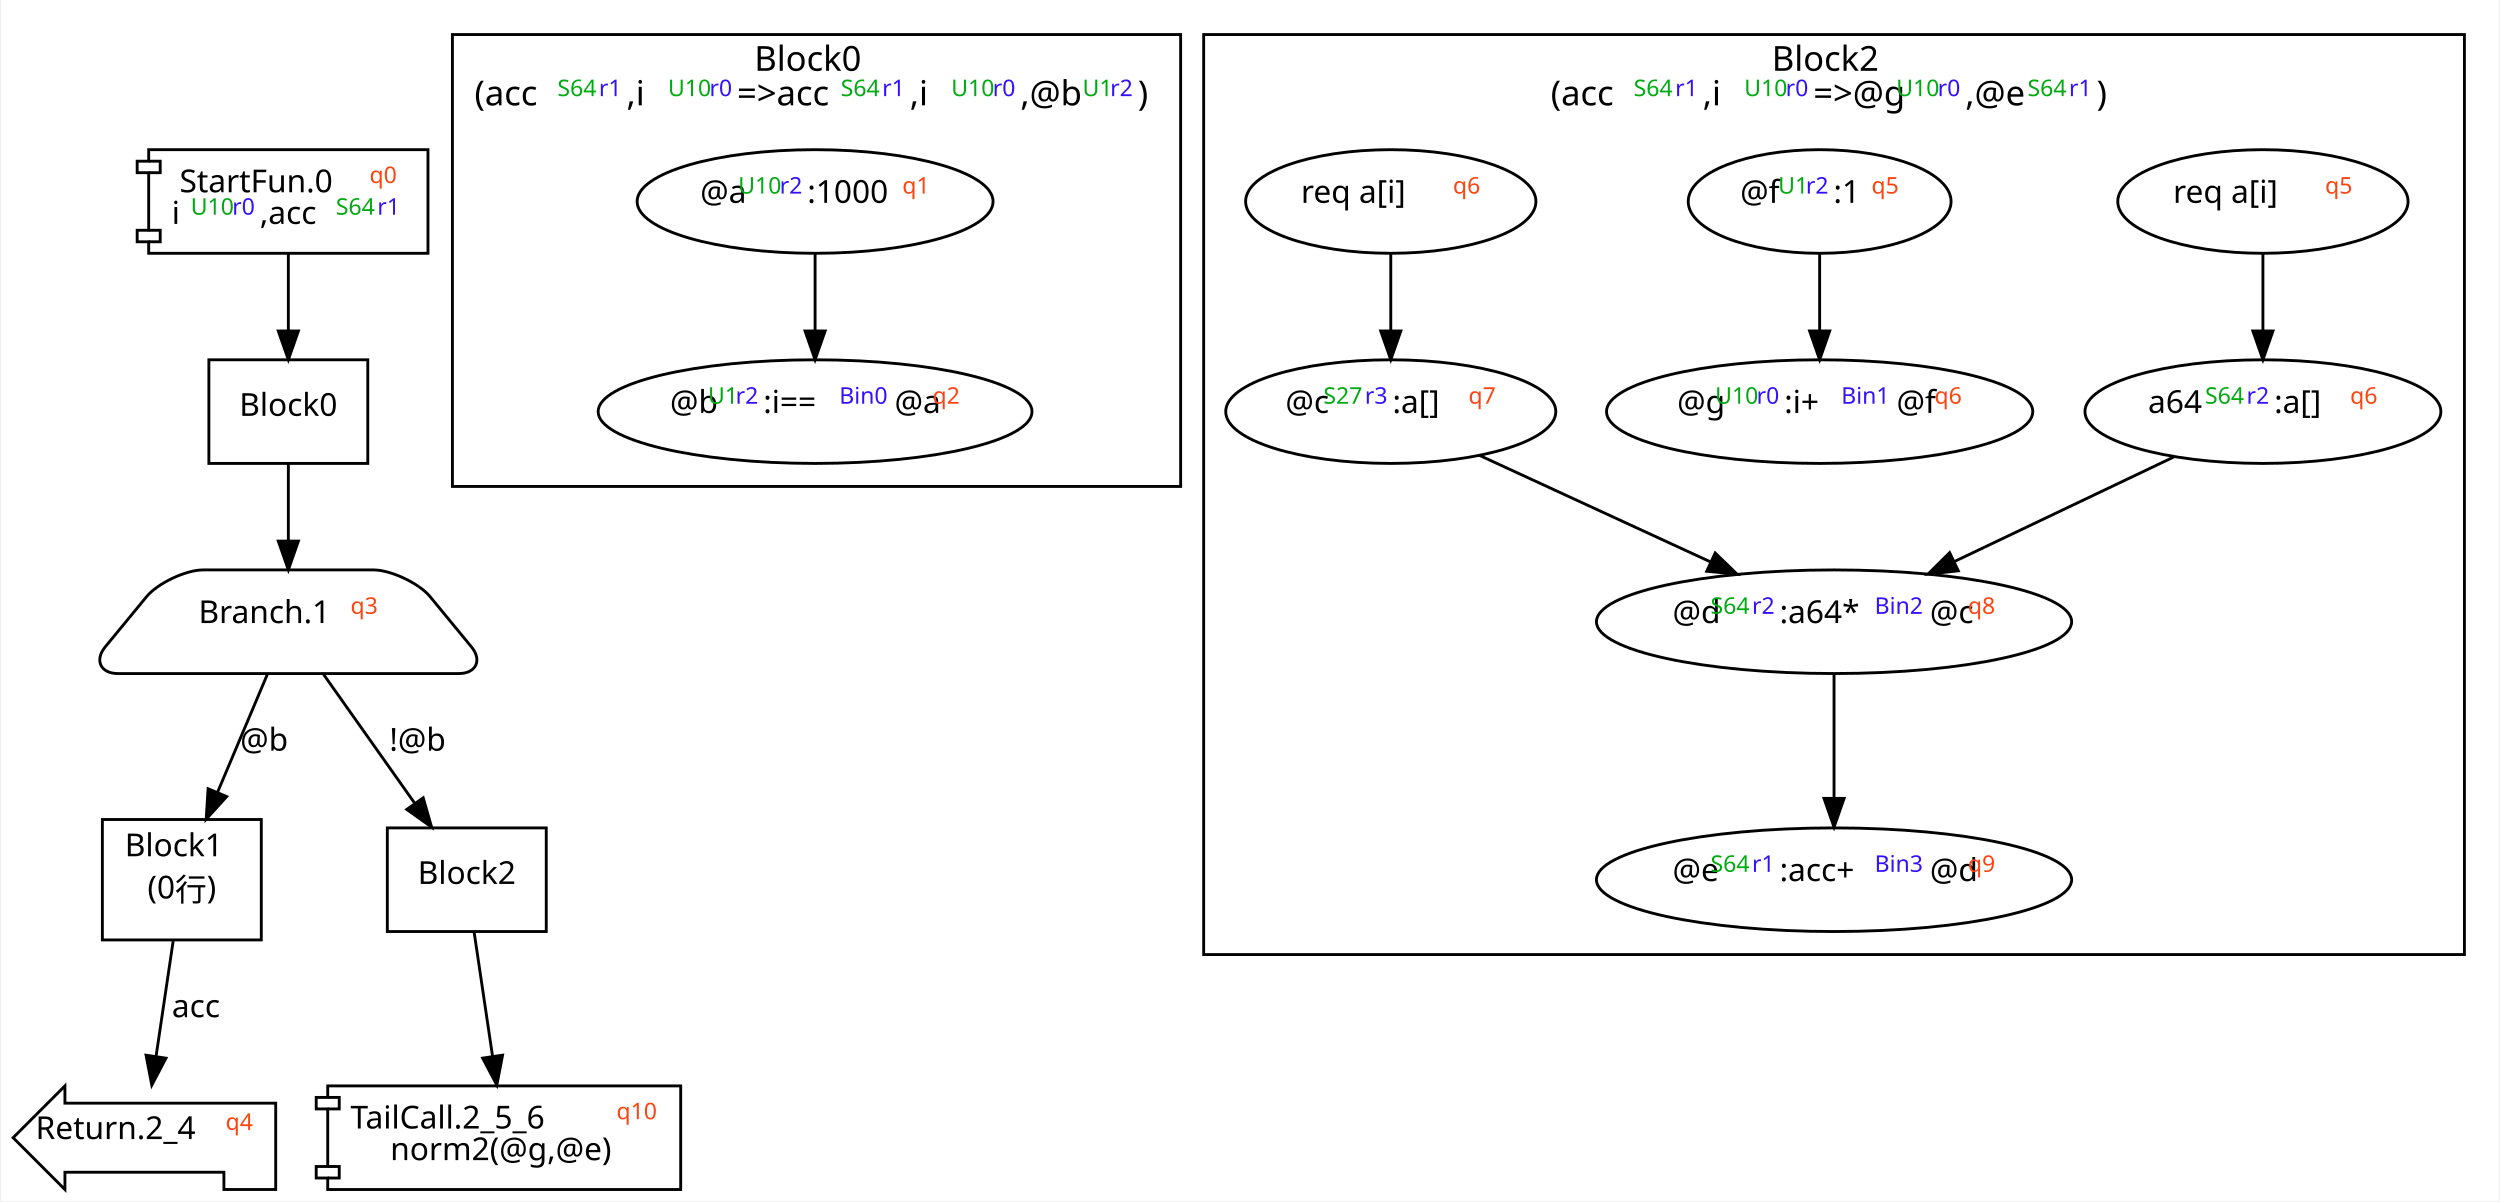
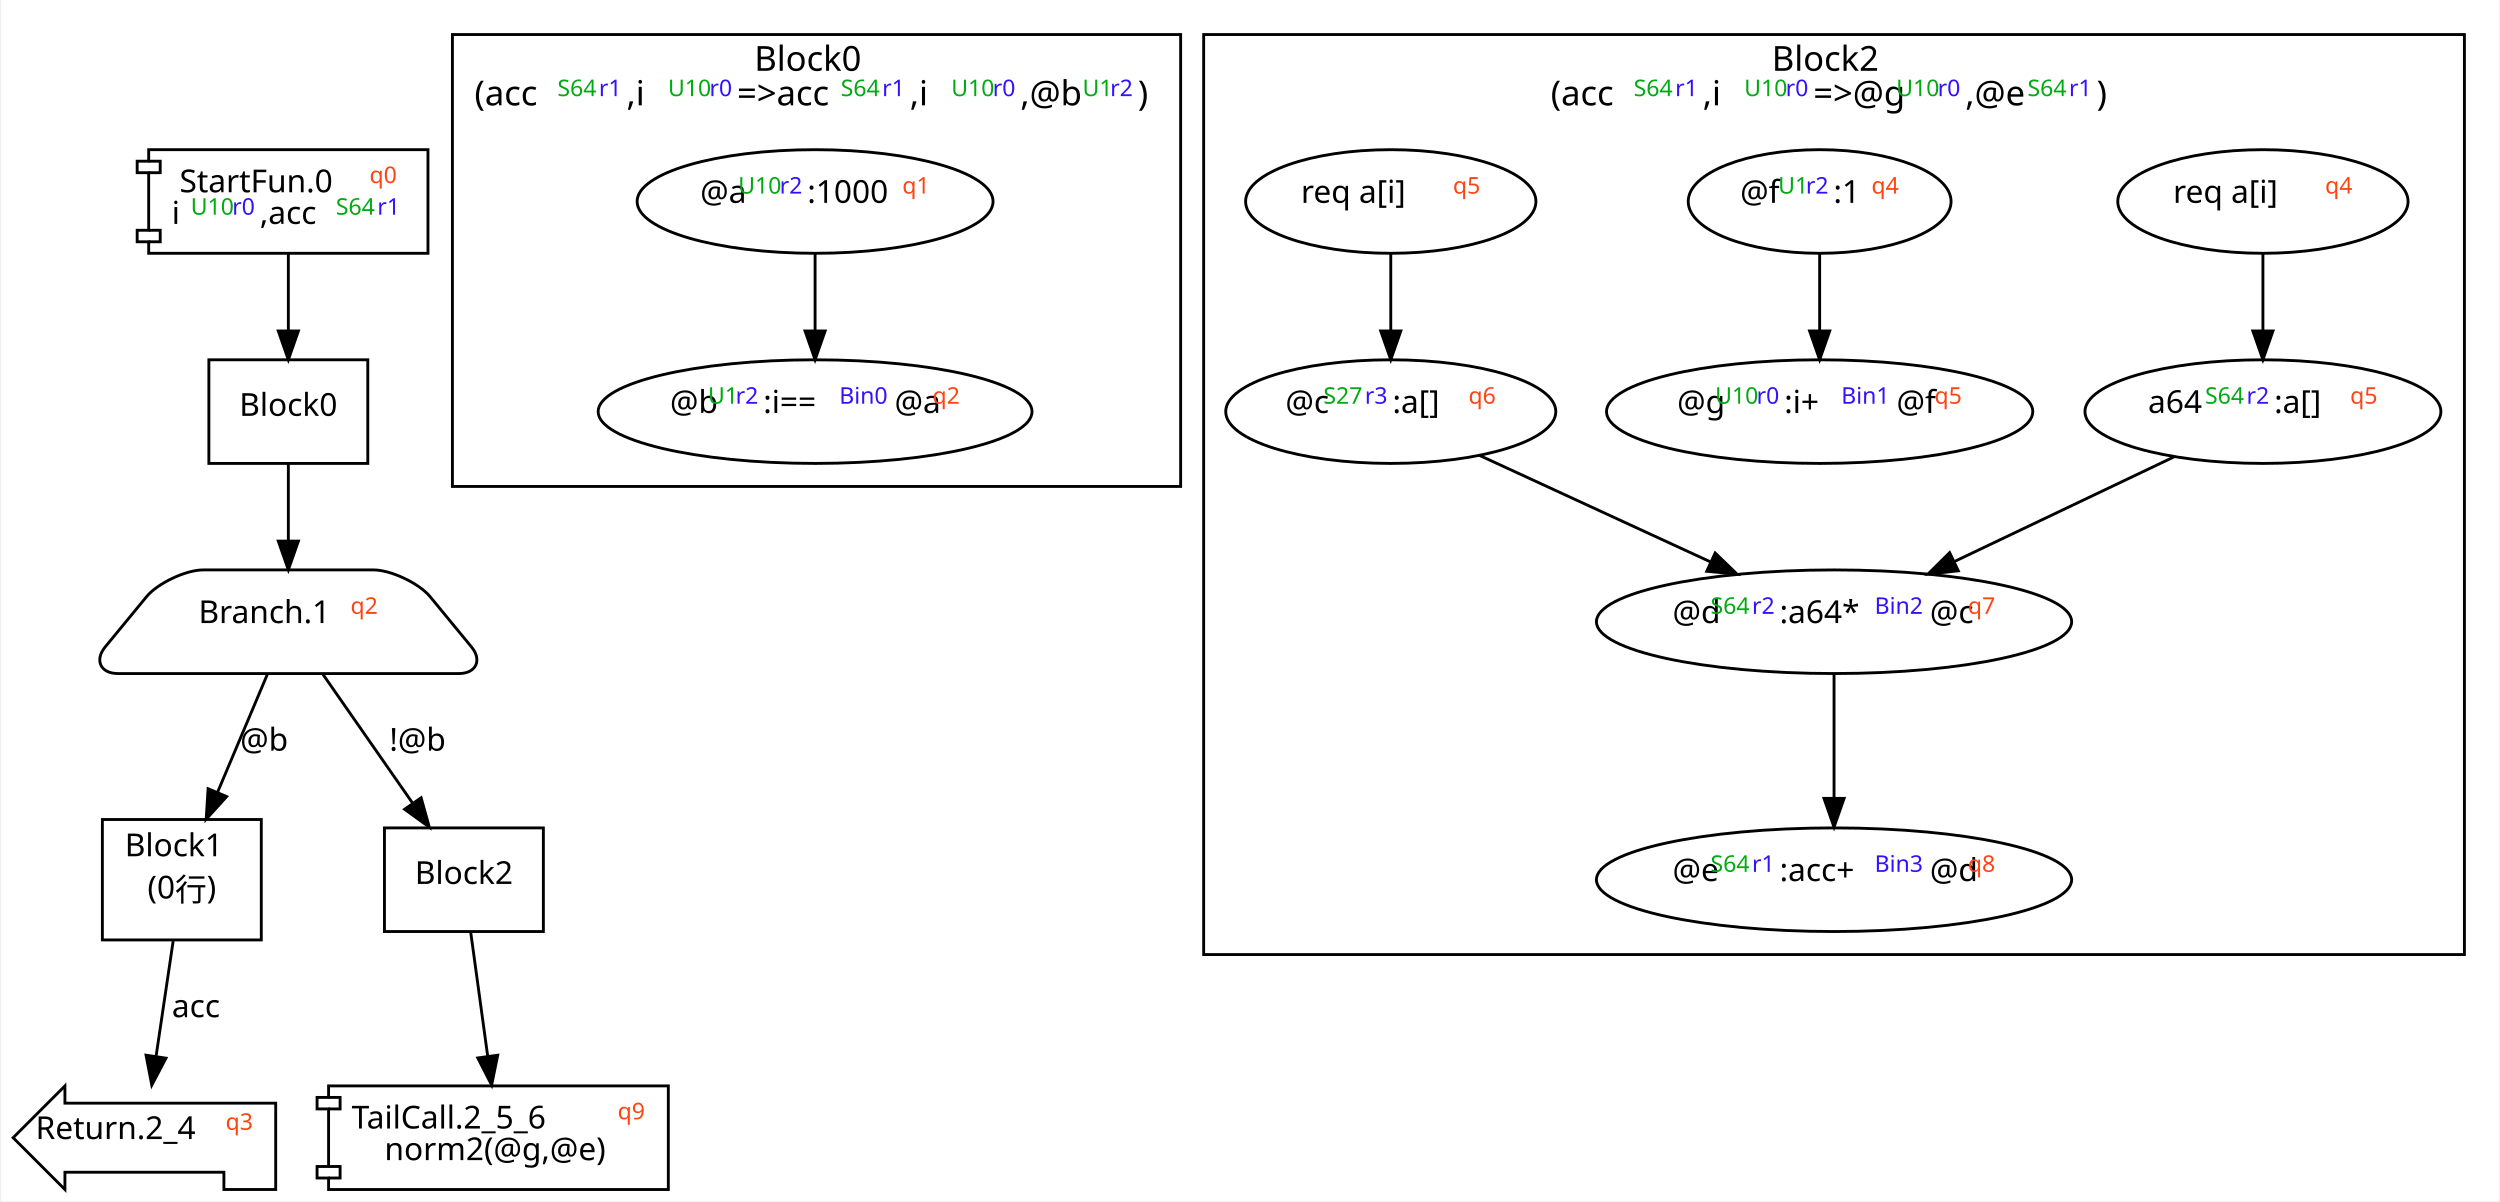
<svg xmlns="http://www.w3.org/2000/svg" width="868pt" height="417pt" viewBox="0.00 0.00 867.81 417.26">
  <g id="graph0" class="graph" transform="scale(1 1) rotate(0) translate(4 413.26)">
    <polygon fill="white" stroke="transparent" points="-4,4 -4,-413.26 863.81,-413.26 863.81,4 -4,4" />
    <g id="clust1" class="cluster">
      <polygon fill="none" stroke="black" points="152.81,-244.26 152.81,-401.26 405.81,-401.26 405.81,-244.26 152.81,-244.26" />
      <text text-anchor="start" x="257.7" y="-388.66" font-family="Monaco" font-size="12.00">Block0</text>
      <text text-anchor="start" x="160.49" y="-376.66" font-family="Monaco" font-size="12.00">(acc</text>
      <text text-anchor="start" x="189.29" y="-376.66" font-family="Monaco" baseline-shift="super" font-size="8.00" fill="#00aa11">S64</text>
      <text text-anchor="start" x="203.69" y="-376.66" font-family="Monaco" baseline-shift="super" font-size="8.00" fill="#3311ff">r1</text>
      <text text-anchor="start" x="213.3" y="-376.66" font-family="Monaco" font-size="12.00">,i</text>
      <text text-anchor="start" x="227.7" y="-376.66" font-family="Monaco" baseline-shift="super" font-size="8.00" fill="#00aa11">U10</text>
      <text text-anchor="start" x="242.1" y="-376.66" font-family="Monaco" baseline-shift="super" font-size="8.00" fill="#3311ff">r0</text>
      <text text-anchor="start" x="251.7" y="-376.66" font-family="Monaco" font-size="12.00">=&gt;acc</text>
      <text text-anchor="start" x="287.71" y="-376.66" font-family="Monaco" baseline-shift="super" font-size="8.00" fill="#00aa11">S64</text>
      <text text-anchor="start" x="302.11" y="-376.66" font-family="Monaco" baseline-shift="super" font-size="8.00" fill="#3311ff">r1</text>
      <text text-anchor="start" x="311.71" y="-376.66" font-family="Monaco" font-size="12.00">,i</text>
      <text text-anchor="start" x="326.11" y="-376.66" font-family="Monaco" baseline-shift="super" font-size="8.00" fill="#00aa11">U10</text>
      <text text-anchor="start" x="340.52" y="-376.66" font-family="Monaco" baseline-shift="super" font-size="8.00" fill="#3311ff">r0</text>
      <text text-anchor="start" x="350.12" y="-376.66" font-family="Monaco" font-size="12.00">,@b</text>
      <text text-anchor="start" x="371.72" y="-376.66" font-family="Monaco" baseline-shift="super" font-size="8.00" fill="#00aa11">U1</text>
      <text text-anchor="start" x="381.32" y="-376.66" font-family="Monaco" baseline-shift="super" font-size="8.00" fill="#3311ff">r2</text>
      <text text-anchor="start" x="390.92" y="-376.66" font-family="Monaco" font-size="12.00">)</text>
    </g>
    <g id="clust2" class="cluster">
      <polygon fill="none" stroke="black" points="413.81,-81.63 413.81,-401.26 851.81,-401.26 851.81,-81.63 413.81,-81.63" />
      <text text-anchor="start" x="611.2" y="-388.66" font-family="Monaco" font-size="12.00">Block2</text>
      <text text-anchor="start" x="534.39" y="-376.66" font-family="Monaco" font-size="12.00">(acc</text>
      <text text-anchor="start" x="563.19" y="-376.66" font-family="Monaco" baseline-shift="super" font-size="8.00" fill="#00aa11">S64</text>
      <text text-anchor="start" x="577.6" y="-376.66" font-family="Monaco" baseline-shift="super" font-size="8.00" fill="#3311ff">r1</text>
      <text text-anchor="start" x="587.2" y="-376.66" font-family="Monaco" font-size="12.00">,i</text>
      <text text-anchor="start" x="601.6" y="-376.66" font-family="Monaco" baseline-shift="super" font-size="8.00" fill="#00aa11">U10</text>
      <text text-anchor="start" x="616" y="-376.66" font-family="Monaco" baseline-shift="super" font-size="8.00" fill="#3311ff">r0</text>
      <text text-anchor="start" x="625.6" y="-376.66" font-family="Monaco" font-size="12.00">=&gt;@g</text>
      <text text-anchor="start" x="654.41" y="-376.66" font-family="Monaco" baseline-shift="super" font-size="8.00" fill="#00aa11">U10</text>
      <text text-anchor="start" x="668.81" y="-376.66" font-family="Monaco" baseline-shift="super" font-size="8.00" fill="#3311ff">r0</text>
      <text text-anchor="start" x="678.41" y="-376.66" font-family="Monaco" font-size="12.00">,@e</text>
      <text text-anchor="start" x="700.02" y="-376.66" font-family="Monaco" baseline-shift="super" font-size="8.00" fill="#00aa11">S64</text>
      <text text-anchor="start" x="714.42" y="-376.66" font-family="Monaco" baseline-shift="super" font-size="8.00" fill="#3311ff">r1</text>
      <text text-anchor="start" x="724.02" y="-376.66" font-family="Monaco" font-size="12.00">)</text>
    </g>
    <g id="node1" class="node">
      <polygon fill="none" stroke="black" points="144.32,-361.26 47.29,-361.26 47.29,-357.26 43.29,-357.26 43.29,-353.26 47.29,-353.26 47.29,-333.26 43.29,-333.26 43.29,-329.26 47.29,-329.26 47.29,-325.26 144.32,-325.26 144.32,-361.26" />
      <polyline fill="none" stroke="black" points="47.29,-357.26 51.29,-357.26 51.29,-353.26 47.29,-353.26 " />
      <polyline fill="none" stroke="black" points="47.29,-333.26 51.29,-333.26 51.29,-329.26 47.29,-329.26 " />
      <text text-anchor="start" x="58" y="-346.46" font-family="Monaco" font-size="11.00">StartFun.0</text>
      <text text-anchor="start" x="124.01" y="-346.46" font-family="Monaco" baseline-shift="super" font-size="8.00" fill="#ff4411">q0</text>
      <text text-anchor="start" x="55.3" y="-335.46" font-family="Monaco" font-size="11.00">i</text>
      <text text-anchor="start" x="61.9" y="-335.46" font-family="Monaco" baseline-shift="super" font-size="8.00" fill="#00aa11">U10</text>
      <text text-anchor="start" x="76.3" y="-335.46" font-family="Monaco" baseline-shift="super" font-size="8.00" fill="#3311ff">r0</text>
      <text text-anchor="start" x="85.9" y="-335.46" font-family="Monaco" font-size="11.00">,acc</text>
      <text text-anchor="start" x="112.31" y="-335.46" font-family="Monaco" baseline-shift="super" font-size="8.00" fill="#00aa11">S64</text>
      <text text-anchor="start" x="126.71" y="-335.46" font-family="Monaco" baseline-shift="super" font-size="8.00" fill="#3311ff">r1</text>
    </g>
    <g id="node2" class="node">
      <polygon fill="none" stroke="black" points="123.41,-288.26 68.2,-288.26 68.2,-252.26 123.41,-252.26 123.41,-288.26" />
      <text text-anchor="middle" x="95.81" y="-268.79" font-family="Monaco" font-size="11.00">Block0</text>
    </g>
    <g id="edge1" class="edge">
      <path fill="none" stroke="black" d="M95.81,-325.07C95.81,-317.04 95.81,-307.3 95.81,-298.32" />
      <polygon fill="black" stroke="black" points="99.31,-298.28 95.81,-288.28 92.31,-298.28 99.31,-298.28" />
    </g>
    <g id="node3" class="node">
      <path fill="none" stroke="black" d="M125.41,-215.26C125.41,-215.26 66.2,-215.26 66.2,-215.26 60.2,-215.26 50.39,-210.62 46.57,-205.99 46.57,-205.99 32.19,-188.52 32.19,-188.52 28.38,-183.89 30.57,-179.26 36.57,-179.26 36.57,-179.26 155.05,-179.26 155.05,-179.26 161.05,-179.26 163.23,-183.89 159.42,-188.52 159.42,-188.52 145.04,-205.99 145.04,-205.99 141.23,-210.62 131.41,-215.26 125.41,-215.26" />
      <text text-anchor="start" x="64.6" y="-196.79" font-family="Monaco" font-size="11.00">Branch.1</text>
-       <text text-anchor="start" x="117.41" y="-196.79" font-family="Monaco" baseline-shift="super" font-size="8.00" fill="#ff4411">q3</text>
+       <text text-anchor="start" x="117.41" y="-196.79" font-family="Monaco" baseline-shift="super" font-size="8.00" fill="#ff4411">q2</text>
    </g>
    <g id="edge2" class="edge">
      <path fill="none" stroke="black" d="M95.81,-252.07C95.81,-244.04 95.81,-234.3 95.81,-225.32" />
      <polygon fill="black" stroke="black" points="99.31,-225.28 95.81,-215.28 92.31,-225.28 99.31,-225.28" />
    </g>
    <g id="node4" class="node">
      <polygon fill="none" stroke="black" points="86.41,-128.55 31.2,-128.55 31.2,-86.71 86.41,-86.71 86.41,-128.55" />
      <text text-anchor="start" x="39" y="-115.79" font-family="Monaco" font-size="11.00">Block1</text>
      <text text-anchor="middle" x="58.81" y="-101.12" font-family="Monaco" font-size="11.00">(0行)</text>
    </g>
    <g id="edge3" class="edge">
      <path fill="none" stroke="black" d="M88.5,-178.94C83.58,-167.3 76.98,-151.67 71.25,-138.1" />
      <polygon fill="black" stroke="black" points="74.38,-136.52 67.27,-128.66 67.93,-139.24 74.38,-136.52" />
      <text text-anchor="middle" x="87.41" y="-152.46" font-family="Monaco" font-size="11.00">@b</text>
    </g>
    <g id="node5" class="node">
-       <polygon fill="none" stroke="black" points="185.41,-125.63 130.2,-125.63 130.2,-89.63 185.41,-89.63 185.41,-125.63" />
-       <text text-anchor="middle" x="157.81" y="-106.16" font-family="Monaco" font-size="11.00">Block2</text>
+       <polygon fill="none" stroke="black" points="184.41,-125.63 129.2,-125.63 129.2,-89.63 184.41,-89.63 184.41,-125.63" />
+       <text text-anchor="middle" x="156.81" y="-106.16" font-family="Monaco" font-size="11.00">Block2</text>
    </g>
    <g id="edge4" class="edge">
-       <path fill="none" stroke="black" d="M108.06,-178.94C117.06,-166.22 129.44,-148.72 139.59,-134.37" />
-       <polygon fill="black" stroke="black" points="142.66,-136.09 145.58,-125.9 136.95,-132.05 142.66,-136.09" />
+       <path fill="none" stroke="black" d="M107.86,-178.94C116.71,-166.22 128.89,-148.72 138.89,-134.37" />
+       <polygon fill="black" stroke="black" points="141.94,-136.11 144.78,-125.9 136.19,-132.11 141.94,-136.11" />
      <text text-anchor="middle" x="140.71" y="-152.46" font-family="Monaco" font-size="11.00">!@b</text>
    </g>
    <g id="node6" class="node">
      <polygon fill="none" stroke="black" points="91.42,-30 18.19,-30 18.19,-36 0.19,-18 18.19,0 18.19,-6 73.42,-6 73.42,0 91.42,0 91.42,-30" />
      <text text-anchor="start" x="8" y="-17.53" font-family="Monaco" font-size="11.00">Return.2_4</text>
-       <text text-anchor="start" x="74.01" y="-17.53" font-family="Monaco" baseline-shift="super" font-size="8.00" fill="#ff4411">q4</text>
+       <text text-anchor="start" x="74.01" y="-17.53" font-family="Monaco" baseline-shift="super" font-size="8.00" fill="#ff4411">q3</text>
    </g>
    <g id="edge5" class="edge">
      <path fill="none" stroke="black" d="M55.79,-86.3C54.03,-74.45 51.79,-59.35 49.88,-46.45" />
      <polygon fill="black" stroke="black" points="53.3,-45.64 48.37,-36.26 46.37,-46.67 53.3,-45.64" />
      <text text-anchor="middle" x="63.71" y="-59.87" font-family="Monaco" font-size="11.00">acc</text>
    </g>
    <g id="node7" class="node">
-       <polygon fill="none" stroke="black" points="232.12,-36 109.49,-36 109.49,-32 105.49,-32 105.49,-28 109.49,-28 109.49,-8 105.49,-8 105.49,-4 109.49,-4 109.49,0 232.12,0 232.12,-36" />
-       <polyline fill="none" stroke="black" points="109.49,-32 113.49,-32 113.49,-28 109.49,-28 " />
-       <polyline fill="none" stroke="black" points="109.49,-8 113.49,-8 113.49,-4 109.49,-4 " />
-       <text text-anchor="start" x="117.4" y="-21.2" font-family="Monaco" font-size="11.00">TailCall.2_5_6</text>
-       <text text-anchor="start" x="209.81" y="-21.2" font-family="Monaco" baseline-shift="super" font-size="8.00" fill="#ff4411">q10</text>
-       <text text-anchor="start" x="131.2" y="-10.2" font-family="Monaco" font-size="11.00">norm2(@g,@e)</text>
+       <polygon fill="none" stroke="black" points="227.82,-36 109.79,-36 109.79,-32 105.79,-32 105.79,-28 109.79,-28 109.79,-8 105.79,-8 105.79,-4 109.79,-4 109.79,0 227.82,0 227.82,-36" />
+       <polyline fill="none" stroke="black" points="109.79,-32 113.79,-32 113.79,-28 109.79,-28 " />
+       <polyline fill="none" stroke="black" points="109.79,-8 113.79,-8 113.79,-4 109.79,-4 " />
+       <text text-anchor="start" x="117.8" y="-21.2" font-family="Monaco" font-size="11.00">TailCall.2_5_6</text>
+       <text text-anchor="start" x="210.21" y="-21.2" font-family="Monaco" baseline-shift="super" font-size="8.00" fill="#ff4411">q9</text>
+       <text text-anchor="start" x="129.2" y="-10.2" font-family="Monaco" font-size="11.00">norm2(@g,@e)</text>
    </g>
    <g id="edge6" class="edge">
-       <path fill="none" stroke="black" d="M160.37,-89.32C162.19,-77.07 164.66,-60.41 166.74,-46.38" />
-       <polygon fill="black" stroke="black" points="170.24,-46.68 168.24,-36.28 163.31,-45.65 170.24,-46.68" />
+       <path fill="none" stroke="black" d="M159.18,-89.32C160.85,-77.07 163.14,-60.41 165.06,-46.38" />
+       <polygon fill="black" stroke="black" points="168.55,-46.66 166.44,-36.28 161.62,-45.71 168.55,-46.66" />
    </g>
    <g id="node8" class="node">
      <ellipse fill="none" stroke="black" cx="278.81" cy="-343.26" rx="61.83" ry="18" />
      <text text-anchor="start" x="238.9" y="-342.79" font-family="Monaco" font-size="11.00">@a</text>
      <text text-anchor="start" x="252.1" y="-342.79" font-family="Monaco" baseline-shift="super" font-size="8.00" fill="#00aa11">U10</text>
      <text text-anchor="start" x="266.5" y="-342.79" font-family="Monaco" baseline-shift="super" font-size="8.00" fill="#3311ff">r2</text>
      <text text-anchor="start" x="276.11" y="-342.79" font-family="Monaco" font-size="11.00">:1000</text>
      <text text-anchor="start" x="309.11" y="-342.79" font-family="Monaco" baseline-shift="super" font-size="8.00" fill="#ff4411">q1</text>
    </g>
    <g id="node9" class="node">
      <ellipse fill="none" stroke="black" cx="278.81" cy="-270.26" rx="75.37" ry="18" />
      <text text-anchor="start" x="228.4" y="-269.79" font-family="Monaco" font-size="11.00">@b</text>
      <text text-anchor="start" x="241.6" y="-269.79" font-family="Monaco" baseline-shift="super" font-size="8.00" fill="#00aa11">U1</text>
      <text text-anchor="start" x="251.2" y="-269.79" font-family="Monaco" baseline-shift="super" font-size="8.00" fill="#3311ff">r2</text>
      <text text-anchor="start" x="260.8" y="-269.79" font-family="Monaco" font-size="11.00">:i==</text>
      <text text-anchor="start" x="287.21" y="-269.79" font-family="Monaco" baseline-shift="super" font-size="8.00" fill="#3311ff">Bin0</text>
      <text text-anchor="start" x="306.41" y="-269.79" font-family="Monaco" font-size="11.00">@a</text>
      <text text-anchor="start" x="319.61" y="-269.79" font-family="Monaco" baseline-shift="super" font-size="8.00" fill="#ff4411">q2</text>
    </g>
    <g id="edge7" class="edge">
      <path fill="none" stroke="black" d="M278.81,-325.07C278.81,-317.04 278.81,-307.3 278.81,-298.32" />
      <polygon fill="black" stroke="black" points="282.31,-298.28 278.81,-288.28 275.31,-298.28 282.31,-298.28" />
    </g>
    <g id="node10" class="node">
      <ellipse fill="none" stroke="black" cx="478.81" cy="-270.26" rx="57.34" ry="18" />
      <text text-anchor="start" x="442.2" y="-269.79" font-family="Monaco" font-size="11.00">@c</text>
      <text text-anchor="start" x="455.4" y="-269.79" font-family="Monaco" baseline-shift="super" font-size="8.00" fill="#00aa11">S27</text>
      <text text-anchor="start" x="469.8" y="-269.79" font-family="Monaco" baseline-shift="super" font-size="8.00" fill="#3311ff">r3</text>
      <text text-anchor="start" x="479.41" y="-269.79" font-family="Monaco" font-size="11.00">:a[]</text>
-       <text text-anchor="start" x="505.81" y="-269.79" font-family="Monaco" baseline-shift="super" font-size="8.00" fill="#ff4411">q7</text>
+       <text text-anchor="start" x="505.81" y="-269.79" font-family="Monaco" baseline-shift="super" font-size="8.00" fill="#ff4411">q6</text>
    </g>
    <g id="node11" class="node">
      <ellipse fill="none" stroke="black" cx="632.81" cy="-197.26" rx="82.55" ry="18" />
      <text text-anchor="start" x="576.7" y="-196.79" font-family="Monaco" font-size="11.00">@d</text>
      <text text-anchor="start" x="589.9" y="-196.79" font-family="Monaco" baseline-shift="super" font-size="8.00" fill="#00aa11">S64</text>
      <text text-anchor="start" x="604.3" y="-196.79" font-family="Monaco" baseline-shift="super" font-size="8.00" fill="#3311ff">r2</text>
      <text text-anchor="start" x="613.9" y="-196.79" font-family="Monaco" font-size="11.00">:a64*</text>
      <text text-anchor="start" x="646.91" y="-196.79" font-family="Monaco" baseline-shift="super" font-size="8.00" fill="#3311ff">Bin2</text>
      <text text-anchor="start" x="666.11" y="-196.79" font-family="Monaco" font-size="11.00">@c</text>
-       <text text-anchor="start" x="679.31" y="-196.79" font-family="Monaco" baseline-shift="super" font-size="8.00" fill="#ff4411">q8</text>
+       <text text-anchor="start" x="679.31" y="-196.79" font-family="Monaco" baseline-shift="super" font-size="8.00" fill="#ff4411">q7</text>
    </g>
    <g id="edge9" class="edge">
      <path fill="none" stroke="black" d="M509.6,-255.06C532.66,-244.43 564.5,-229.75 590.03,-217.98" />
      <polygon fill="black" stroke="black" points="591.51,-221.15 599.13,-213.78 588.58,-214.79 591.51,-221.15" />
    </g>
    <g id="node14" class="node">
      <ellipse fill="none" stroke="black" cx="632.81" cy="-107.63" rx="82.55" ry="18" />
      <text text-anchor="start" x="576.7" y="-107.16" font-family="Monaco" font-size="11.00">@e</text>
      <text text-anchor="start" x="589.9" y="-107.16" font-family="Monaco" baseline-shift="super" font-size="8.00" fill="#00aa11">S64</text>
      <text text-anchor="start" x="604.3" y="-107.16" font-family="Monaco" baseline-shift="super" font-size="8.00" fill="#3311ff">r1</text>
      <text text-anchor="start" x="613.9" y="-107.16" font-family="Monaco" font-size="11.00">:acc+</text>
      <text text-anchor="start" x="646.91" y="-107.16" font-family="Monaco" baseline-shift="super" font-size="8.00" fill="#3311ff">Bin3</text>
      <text text-anchor="start" x="666.11" y="-107.16" font-family="Monaco" font-size="11.00">@d</text>
-       <text text-anchor="start" x="679.31" y="-107.16" font-family="Monaco" baseline-shift="super" font-size="8.00" fill="#ff4411">q9</text>
+       <text text-anchor="start" x="679.31" y="-107.16" font-family="Monaco" baseline-shift="super" font-size="8.00" fill="#ff4411">q8</text>
    </g>
    <g id="edge10" class="edge">
      <path fill="none" stroke="black" d="M632.81,-178.94C632.81,-166.7 632.81,-150.04 632.81,-136.01" />
      <polygon fill="black" stroke="black" points="636.31,-135.9 632.81,-125.9 629.31,-135.9 636.31,-135.9" />
    </g>
    <g id="node12" class="node">
      <ellipse fill="none" stroke="black" cx="627.81" cy="-270.26" rx="74.05" ry="18" />
      <text text-anchor="start" x="578.3" y="-269.79" font-family="Monaco" font-size="11.00">@g</text>
      <text text-anchor="start" x="591.5" y="-269.79" font-family="Monaco" baseline-shift="super" font-size="8.00" fill="#00aa11">U10</text>
      <text text-anchor="start" x="605.9" y="-269.79" font-family="Monaco" baseline-shift="super" font-size="8.00" fill="#3311ff">r0</text>
      <text text-anchor="start" x="615.5" y="-269.79" font-family="Monaco" font-size="11.00">:i+</text>
      <text text-anchor="start" x="635.31" y="-269.79" font-family="Monaco" baseline-shift="super" font-size="8.00" fill="#3311ff">Bin1</text>
      <text text-anchor="start" x="654.51" y="-269.79" font-family="Monaco" font-size="11.00">@f</text>
-       <text text-anchor="start" x="667.71" y="-269.79" font-family="Monaco" baseline-shift="super" font-size="8.00" fill="#ff4411">q6</text>
+       <text text-anchor="start" x="667.71" y="-269.79" font-family="Monaco" baseline-shift="super" font-size="8.00" fill="#ff4411">q5</text>
    </g>
    <g id="node13" class="node">
      <ellipse fill="none" stroke="black" cx="781.81" cy="-343.26" rx="50.43" ry="18" />
      <text text-anchor="start" x="750.6" y="-342.79" font-family="Monaco" font-size="11.00">req a[i]</text>
-       <text text-anchor="start" x="803.41" y="-342.79" font-family="Monaco" baseline-shift="super" font-size="8.00" fill="#ff4411">q5</text>
+       <text text-anchor="start" x="803.41" y="-342.79" font-family="Monaco" baseline-shift="super" font-size="8.00" fill="#ff4411">q4</text>
    </g>
    <g id="node15" class="node">
      <ellipse fill="none" stroke="black" cx="781.81" cy="-270.26" rx="61.83" ry="18" />
      <text text-anchor="start" x="741.9" y="-269.79" font-family="Monaco" font-size="11.00">a64</text>
      <text text-anchor="start" x="761.7" y="-269.79" font-family="Monaco" baseline-shift="super" font-size="8.00" fill="#00aa11">S64</text>
      <text text-anchor="start" x="776.11" y="-269.79" font-family="Monaco" baseline-shift="super" font-size="8.00" fill="#3311ff">r2</text>
      <text text-anchor="start" x="785.71" y="-269.79" font-family="Monaco" font-size="11.00">:a[]</text>
-       <text text-anchor="start" x="812.11" y="-269.79" font-family="Monaco" baseline-shift="super" font-size="8.00" fill="#ff4411">q6</text>
+       <text text-anchor="start" x="812.11" y="-269.79" font-family="Monaco" baseline-shift="super" font-size="8.00" fill="#ff4411">q5</text>
    </g>
    <g id="edge12" class="edge">
      <path fill="none" stroke="black" d="M781.81,-325.07C781.81,-317.04 781.81,-307.3 781.81,-298.32" />
      <polygon fill="black" stroke="black" points="785.31,-298.28 781.81,-288.28 778.31,-298.28 785.31,-298.28" />
    </g>
    <g id="edge8" class="edge">
      <path fill="none" stroke="black" d="M750.93,-254.54C728.88,-244.04 698.96,-229.78 674.75,-218.24" />
      <polygon fill="black" stroke="black" points="675.98,-214.95 665.45,-213.81 672.97,-221.27 675.98,-214.95" />
    </g>
    <g id="node16" class="node">
      <ellipse fill="none" stroke="black" cx="627.81" cy="-343.26" rx="45.66" ry="18" />
      <text text-anchor="start" x="600.2" y="-342.79" font-family="Monaco" font-size="11.00">@f</text>
      <text text-anchor="start" x="613.4" y="-342.79" font-family="Monaco" baseline-shift="super" font-size="8.00" fill="#00aa11">U1</text>
      <text text-anchor="start" x="623.01" y="-342.79" font-family="Monaco" baseline-shift="super" font-size="8.00" fill="#3311ff">r2</text>
      <text text-anchor="start" x="632.61" y="-342.79" font-family="Monaco" font-size="11.00">:1</text>
-       <text text-anchor="start" x="645.81" y="-342.79" font-family="Monaco" baseline-shift="super" font-size="8.00" fill="#ff4411">q5</text>
+       <text text-anchor="start" x="645.81" y="-342.79" font-family="Monaco" baseline-shift="super" font-size="8.00" fill="#ff4411">q4</text>
    </g>
    <g id="edge11" class="edge">
      <path fill="none" stroke="black" d="M627.81,-325.07C627.81,-317.04 627.81,-307.3 627.81,-298.32" />
      <polygon fill="black" stroke="black" points="631.31,-298.28 627.81,-288.28 624.31,-298.28 631.31,-298.28" />
    </g>
    <g id="node17" class="node">
      <ellipse fill="none" stroke="black" cx="478.81" cy="-343.26" rx="50.43" ry="18" />
      <text text-anchor="start" x="447.6" y="-342.79" font-family="Monaco" font-size="11.00">req a[i]</text>
-       <text text-anchor="start" x="500.41" y="-342.79" font-family="Monaco" baseline-shift="super" font-size="8.00" fill="#ff4411">q6</text>
+       <text text-anchor="start" x="500.41" y="-342.79" font-family="Monaco" baseline-shift="super" font-size="8.00" fill="#ff4411">q5</text>
    </g>
    <g id="edge13" class="edge">
      <path fill="none" stroke="black" d="M478.81,-325.07C478.81,-317.04 478.81,-307.3 478.81,-298.32" />
      <polygon fill="black" stroke="black" points="482.31,-298.28 478.81,-288.28 475.31,-298.28 482.31,-298.28" />
    </g>
  </g>
</svg>
